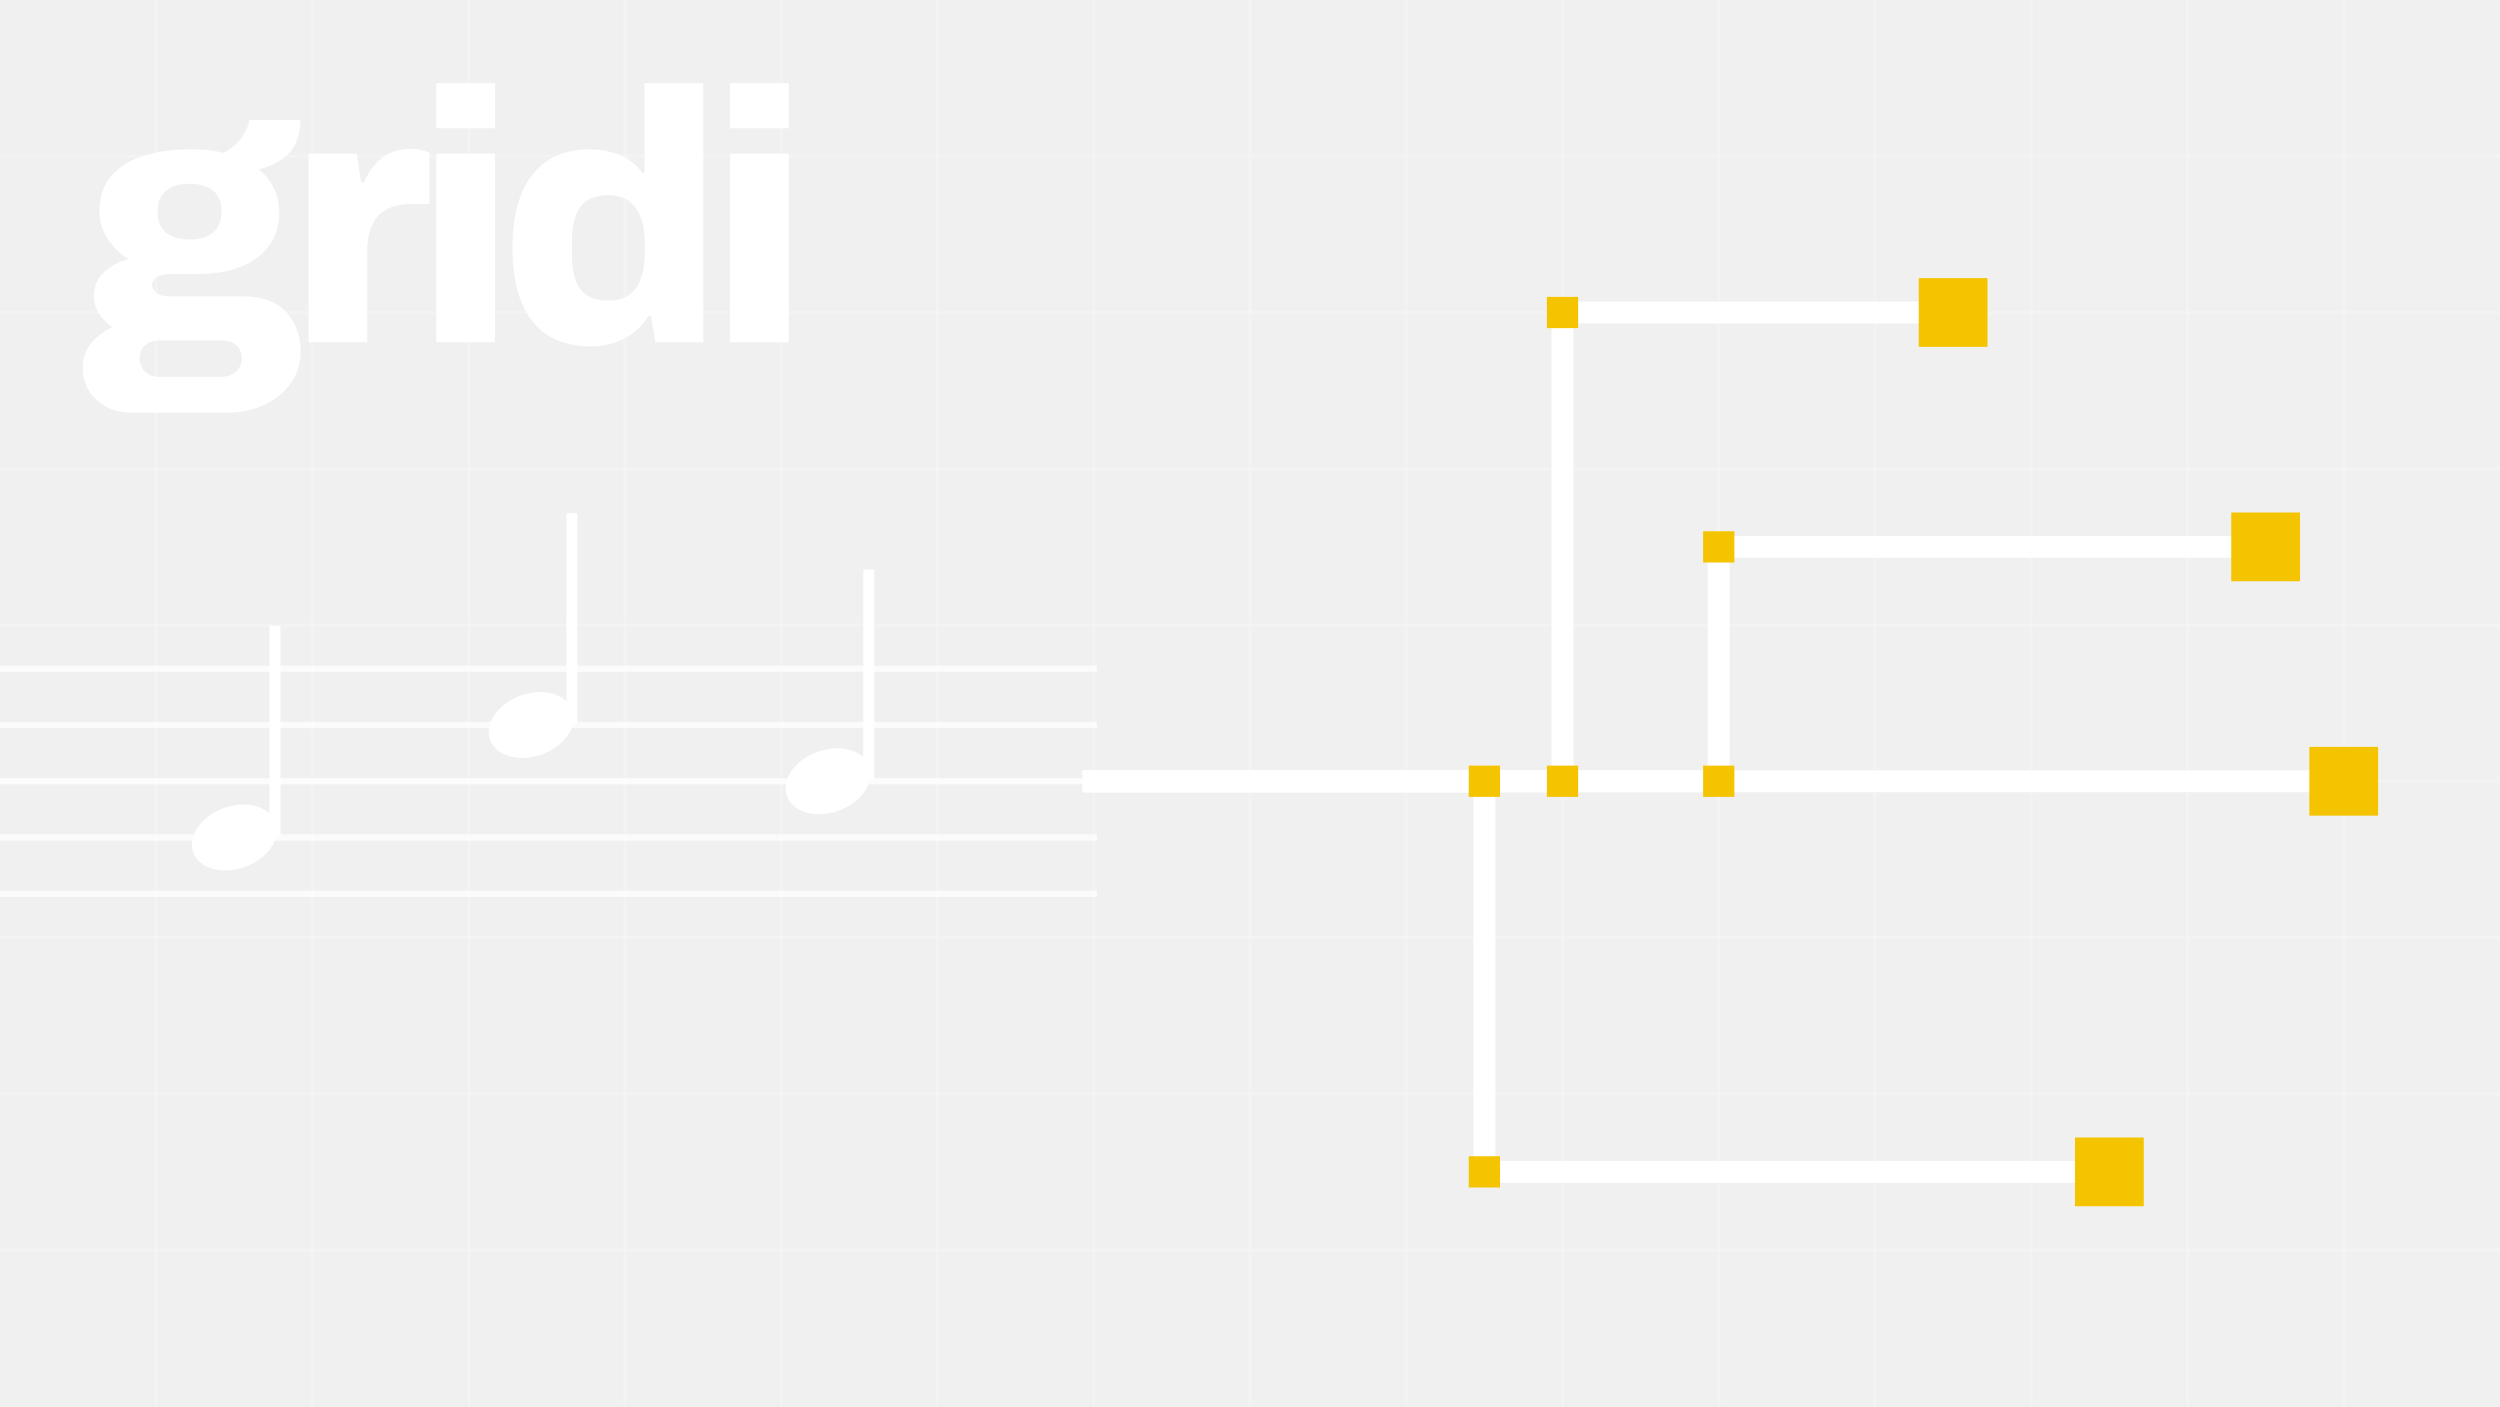
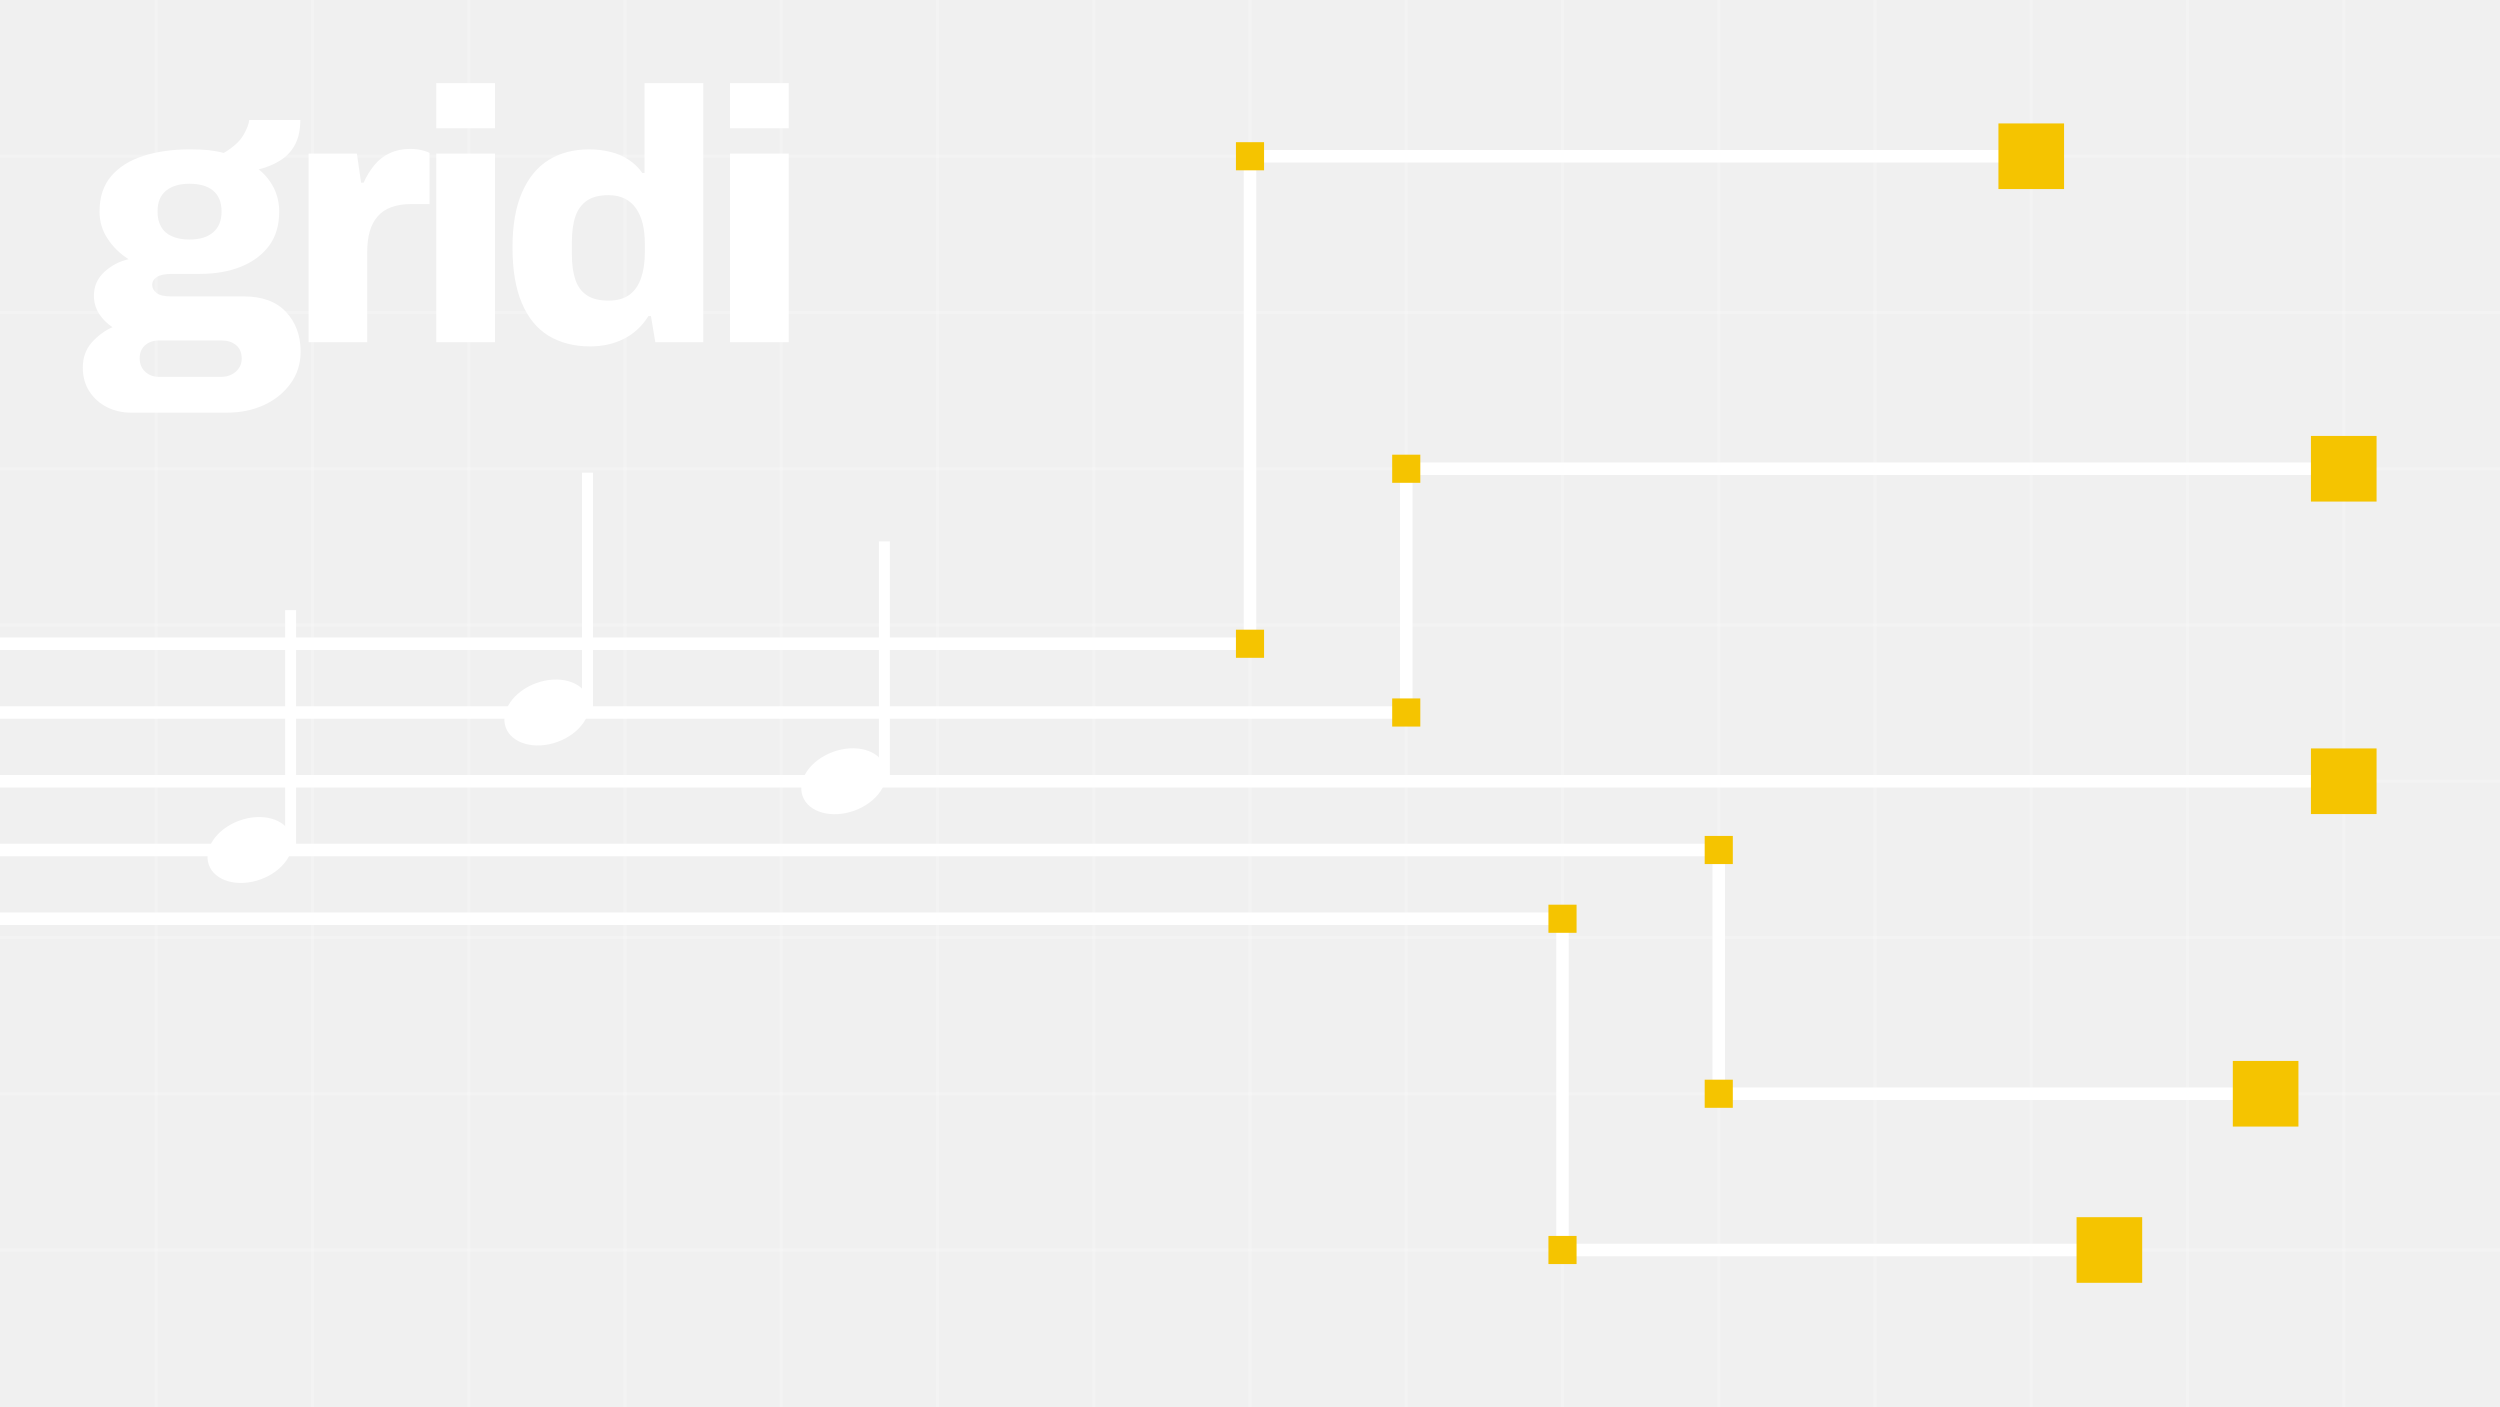
- <svg xmlns="http://www.w3.org/2000/svg" viewBox="0 0 1600 900" width="1600" height="900" role="img" aria-label="A musical staff carrying three notes runs to the middle of the frame, where it becomes one line on a grid that turns and divides into four routes, each ending on a node.">
+ <svg xmlns="http://www.w3.org/2000/svg" viewBox="0 0 1600 900" width="1600" height="900" role="img" aria-label="Five lines of a musical stave carry three notes to the middle of the frame, then each turns off on its own onto a grid and ends at a node.">
  <g stroke-opacity="0.2">
    <line x1="100" y1="0" x2="100" y2="900" stroke="#ffffff" stroke-width="2" stroke-linecap="square" />
    <line x1="200" y1="0" x2="200" y2="900" stroke="#ffffff" stroke-width="2" stroke-linecap="square" />
    <line x1="300" y1="0" x2="300" y2="900" stroke="#ffffff" stroke-width="2" stroke-linecap="square" />
    <line x1="400" y1="0" x2="400" y2="900" stroke="#ffffff" stroke-width="2" stroke-linecap="square" />
    <line x1="500" y1="0" x2="500" y2="900" stroke="#ffffff" stroke-width="2" stroke-linecap="square" />
    <line x1="600" y1="0" x2="600" y2="900" stroke="#ffffff" stroke-width="2" stroke-linecap="square" />
    <line x1="700" y1="0" x2="700" y2="900" stroke="#ffffff" stroke-width="2" stroke-linecap="square" />
    <line x1="800" y1="0" x2="800" y2="900" stroke="#ffffff" stroke-width="2" stroke-linecap="square" />
    <line x1="900" y1="0" x2="900" y2="900" stroke="#ffffff" stroke-width="2" stroke-linecap="square" />
    <line x1="1000" y1="0" x2="1000" y2="900" stroke="#ffffff" stroke-width="2" stroke-linecap="square" />
    <line x1="1100" y1="0" x2="1100" y2="900" stroke="#ffffff" stroke-width="2" stroke-linecap="square" />
    <line x1="1200" y1="0" x2="1200" y2="900" stroke="#ffffff" stroke-width="2" stroke-linecap="square" />
    <line x1="1300" y1="0" x2="1300" y2="900" stroke="#ffffff" stroke-width="2" stroke-linecap="square" />
    <line x1="1400" y1="0" x2="1400" y2="900" stroke="#ffffff" stroke-width="2" stroke-linecap="square" />
    <line x1="1500" y1="0" x2="1500" y2="900" stroke="#ffffff" stroke-width="2" stroke-linecap="square" />
    <line x1="0" y1="100" x2="1600" y2="100" stroke="#ffffff" stroke-width="2" stroke-linecap="square" />
    <line x1="0" y1="200" x2="1600" y2="200" stroke="#ffffff" stroke-width="2" stroke-linecap="square" />
    <line x1="0" y1="300" x2="1600" y2="300" stroke="#ffffff" stroke-width="2" stroke-linecap="square" />
    <line x1="0" y1="400" x2="1600" y2="400" stroke="#ffffff" stroke-width="2" stroke-linecap="square" />
    <line x1="0" y1="500" x2="1600" y2="500" stroke="#ffffff" stroke-width="2" stroke-linecap="square" />
    <line x1="0" y1="600" x2="1600" y2="600" stroke="#ffffff" stroke-width="2" stroke-linecap="square" />
    <line x1="0" y1="700" x2="1600" y2="700" stroke="#ffffff" stroke-width="2" stroke-linecap="square" />
    <line x1="0" y1="800" x2="1600" y2="800" stroke="#ffffff" stroke-width="2" stroke-linecap="square" />
  </g>
-   <g stroke-opacity="0.75">
-     <line x1="0" y1="428" x2="700" y2="428" stroke="#ffffff" stroke-width="4" stroke-linecap="square" />
-     <line x1="0" y1="464" x2="700" y2="464" stroke="#ffffff" stroke-width="4" stroke-linecap="square" />
-     <line x1="0" y1="500" x2="700" y2="500" stroke="#ffffff" stroke-width="4" stroke-linecap="square" />
-     <line x1="0" y1="536" x2="700" y2="536" stroke="#ffffff" stroke-width="4" stroke-linecap="square" />
-     <line x1="0" y1="572" x2="700" y2="572" stroke="#ffffff" stroke-width="4" stroke-linecap="square" />
+   <polyline points="0,412 800,412 800,100 1300,100" fill="none" stroke="#ffffff" stroke-width="8" stroke-linejoin="miter" />
+   <polyline points="0,456 900,456 900,300 1500,300" fill="none" stroke="#ffffff" stroke-width="8" stroke-linejoin="miter" />
+   <polyline points="0,500 1500,500" fill="none" stroke="#ffffff" stroke-width="8" stroke-linejoin="miter" />
+   <polyline points="0,588 1000,588 1000,800 1350,800" fill="none" stroke="#ffffff" stroke-width="8" stroke-linejoin="miter" />
+   <polyline points="0,544 1100,544 1100,700 1450,700" fill="none" stroke="#ffffff" stroke-width="8" stroke-linejoin="miter" />
+   <g>
+     <ellipse cx="160" cy="544" rx="28" ry="20" fill="#ffffff" transform="rotate(-20 160 544)" />
+     <line x1="186" y1="540" x2="186" y2="394" stroke="#ffffff" stroke-width="7" stroke-linecap="square" />
  </g>
  <g>
-     <ellipse cx="150" cy="536" rx="28" ry="20" fill="#ffffff" transform="rotate(-20 150 536)" />
-     <line x1="176" y1="532" x2="176" y2="404" stroke="#ffffff" stroke-width="7" stroke-linecap="square" />
+     <ellipse cx="350" cy="456" rx="28" ry="20" fill="#ffffff" transform="rotate(-20 350 456)" />
+     <line x1="376" y1="452" x2="376" y2="306" stroke="#ffffff" stroke-width="7" stroke-linecap="square" />
  </g>
  <g>
-     <ellipse cx="340" cy="464" rx="28" ry="20" fill="#ffffff" transform="rotate(-20 340 464)" />
-     <line x1="366" y1="460" x2="366" y2="332" stroke="#ffffff" stroke-width="7" stroke-linecap="square" />
+     <ellipse cx="540" cy="500" rx="28" ry="20" fill="#ffffff" transform="rotate(-20 540 500)" />
+     <line x1="566" y1="496" x2="566" y2="350" stroke="#ffffff" stroke-width="7" stroke-linecap="square" />
  </g>
-   <g>
-     <ellipse cx="530" cy="500" rx="28" ry="20" fill="#ffffff" transform="rotate(-20 530 500)" />
-     <line x1="556" y1="496" x2="556" y2="368" stroke="#ffffff" stroke-width="7" stroke-linecap="square" />
-   </g>
-   <polyline points="700,500 1000,500 1000,200 1250,200" fill="none" stroke="#ffffff" stroke-width="14" stroke-linecap="square" stroke-linejoin="miter" />
-   <polyline points="700,500 1100,500 1100,350 1450,350" fill="none" stroke="#ffffff" stroke-width="14" stroke-linecap="square" stroke-linejoin="miter" />
-   <polyline points="700,500 950,500 950,750 1350,750" fill="none" stroke="#ffffff" stroke-width="14" stroke-linecap="square" stroke-linejoin="miter" />
-   <polyline points="700,500 1500,500" fill="none" stroke="#ffffff" stroke-width="14" stroke-linecap="square" stroke-linejoin="miter" />
-   <rect x="990" y="490" width="20" height="20" fill="#F5C400" />
-   <rect x="990" y="190" width="20" height="20" fill="#F5C400" />
-   <rect x="1090" y="490" width="20" height="20" fill="#F5C400" />
-   <rect x="1090" y="340" width="20" height="20" fill="#F5C400" />
-   <rect x="940" y="490" width="20" height="20" fill="#F5C400" />
-   <rect x="940" y="740" width="20" height="20" fill="#F5C400" />
-   <rect x="1228" y="178" width="44" height="44" fill="#F5C400" />
-   <rect x="1428" y="328" width="44" height="44" fill="#F5C400" />
-   <rect x="1328" y="728" width="44" height="44" fill="#F5C400" />
-   <rect x="1478" y="478" width="44" height="44" fill="#F5C400" />
+   <rect x="791" y="403" width="18" height="18" fill="#F5C400" />
+   <rect x="791" y="91" width="18" height="18" fill="#F5C400" />
+   <rect x="891" y="447" width="18" height="18" fill="#F5C400" />
+   <rect x="891" y="291" width="18" height="18" fill="#F5C400" />
+   <rect x="991" y="579" width="18" height="18" fill="#F5C400" />
+   <rect x="991" y="791" width="18" height="18" fill="#F5C400" />
+   <rect x="1091" y="535" width="18" height="18" fill="#F5C400" />
+   <rect x="1091" y="691" width="18" height="18" fill="#F5C400" />
+   <rect x="1279" y="79" width="42" height="42" fill="#F5C400" />
+   <rect x="1479" y="279" width="42" height="42" fill="#F5C400" />
+   <rect x="1479" y="479" width="42" height="42" fill="#F5C400" />
+   <rect x="1329" y="779" width="42" height="42" fill="#F5C400" />
+   <rect x="1429" y="679" width="42" height="42" fill="#F5C400" />
  <g transform="translate(-179 -215)">
    <g>
      <path fill="#ffffff" d="M324.3 479.1L262.7 479.1Q254.6 479.1 247.5 475.6Q240.4 472.0 236.2 465.5Q232.0 459.0 232.0 450.3L232.0 450.3Q232.0 440.6 237.8 434.1Q243.7 427.6 251.0 424.4L251.0 424.4Q245.7 420.9 242.4 415.8Q239.1 410.6 239.1 404.2L239.1 404.2Q239.1 395.3 245.7 389.1Q252.4 382.9 261.3 380.9L261.3 380.9Q253.0 375.6 247.9 367.8Q242.7 360.0 242.7 350.4L242.7 350.4Q242.7 336.4 250.2 327.7Q257.6 319.0 270.7 314.8Q283.7 310.6 300.4 310.6L300.4 310.6Q307.1 310.6 312.5 311.1Q317.9 311.7 322.2 312.9L322.2 312.9Q331.4 307.4 334.8 301.4Q338.2 295.5 338.5 291.8L338.5 291.8L371.2 291.8Q371.2 301.0 368.0 307.2Q364.8 313.5 358.8 317.4Q352.9 321.3 344.6 323.4L344.6 323.4Q350.8 328.4 354.3 335.4Q357.7 342.4 357.7 350.4L357.7 350.4Q357.7 363.5 351.2 372.3Q344.6 381.1 333.2 385.7Q321.7 390.3 306.9 390.3L306.9 390.3L289.0 390.3Q282.6 390.3 279.5 392.2Q276.4 394.2 276.4 397.4L276.4 397.4Q276.4 400.3 279.2 402.5Q281.9 404.7 288.5 404.7L288.5 404.7L335.0 404.7Q352.7 404.7 362.0 414.6Q371.4 424.6 371.4 440.0L371.4 440.0Q371.4 451.6 365.0 460.4Q358.6 469.3 348.0 474.2Q337.3 479.1 324.3 479.1L324.3 479.1ZM280.8 456.2L280.8 456.2L320.4 456.2Q324.3 456.2 327.2 454.7Q330.2 453.2 331.9 450.6Q333.7 448.0 333.7 444.5L333.7 444.5Q333.7 438.8 330.0 435.8Q326.3 432.9 321.1 432.9L321.1 432.9L280.8 432.9Q275.5 432.9 271.9 435.9Q268.4 439.0 268.4 444.3L268.4 444.3Q268.4 449.6 271.9 452.9Q275.5 456.2 280.8 456.2ZM300.2 368.3L300.2 368.3Q310.1 368.3 315.4 363.7Q320.8 359.1 320.8 350.4L320.8 350.4Q320.8 341.5 315.4 337.0Q310.1 332.6 300.2 332.6L300.2 332.6Q290.8 332.6 285.3 337.0Q279.8 341.5 279.8 350.4L279.8 350.4Q279.8 356.1 282.1 360.1Q284.4 364.2 289.0 366.2Q293.6 368.3 300.2 368.3ZM414.0 434L376.5 434L376.5 313.3L407.4 313.3L410.1 331.9L411.7 331.9Q414.5 325.7 418.5 320.8Q422.5 315.8 428.3 313.1Q434.2 310.3 441.3 310.3L441.3 310.3Q445.4 310.3 448.8 311.1Q452.3 311.9 453.9 312.9L453.9 312.9L453.9 345.6L442.0 345.6Q434.9 345.6 429.5 347.6Q424.1 349.5 420.7 353.5Q417.2 357.5 415.6 363.2Q414.0 369.0 414.0 376.5L414.0 376.5L414.0 434ZM495.8 297.1L458.2 297.1L458.2 268.2L495.8 268.2L495.8 297.1ZM495.8 434L458.2 434L458.2 313.3L495.8 313.3L495.8 434ZM556.7 436.7L556.7 436.7Q541.4 436.7 530.1 429.9Q518.9 423.0 513.0 409.0Q507.0 395.1 507.0 373.3L507.0 373.3Q507.0 352.0 513.1 338.2Q519.1 324.3 530.1 317.4Q541.1 310.6 556.0 310.6L556.0 310.6Q563.1 310.6 569.6 312.2Q576.2 313.8 581.3 317.2Q586.5 320.6 590.1 325.7L590.1 325.7L591.5 325.7L591.5 268.2L629.1 268.2L629.1 434L598.4 434L595.6 417.3L594.0 417.3Q587.8 427.1 578.2 431.9Q568.6 436.7 556.7 436.7ZM568.4 407.4L568.4 407.4Q576.6 407.4 581.8 403.7Q586.9 399.9 589.3 392.9Q591.7 385.9 591.7 376.5L591.7 376.5L591.7 371.0Q591.7 364.2 590.4 358.4Q589.0 352.7 586.2 348.6Q583.5 344.5 579.0 342.2Q574.6 339.9 568.4 339.9L568.4 339.9Q559.9 339.9 554.8 343.3Q549.6 346.8 547.3 353.4Q545.0 360.0 545.0 369.9L545.0 369.9L545.0 377.9Q545.0 387.5 547.3 394.2Q549.6 400.8 554.8 404.1Q559.9 407.4 568.4 407.4ZM683.8 297.1L646.2 297.1L646.2 268.2L683.8 268.2L683.8 297.1ZM683.8 434L646.2 434L646.2 313.3L683.8 313.3L683.8 434Z " />
    </g>
  </g>
</svg>
